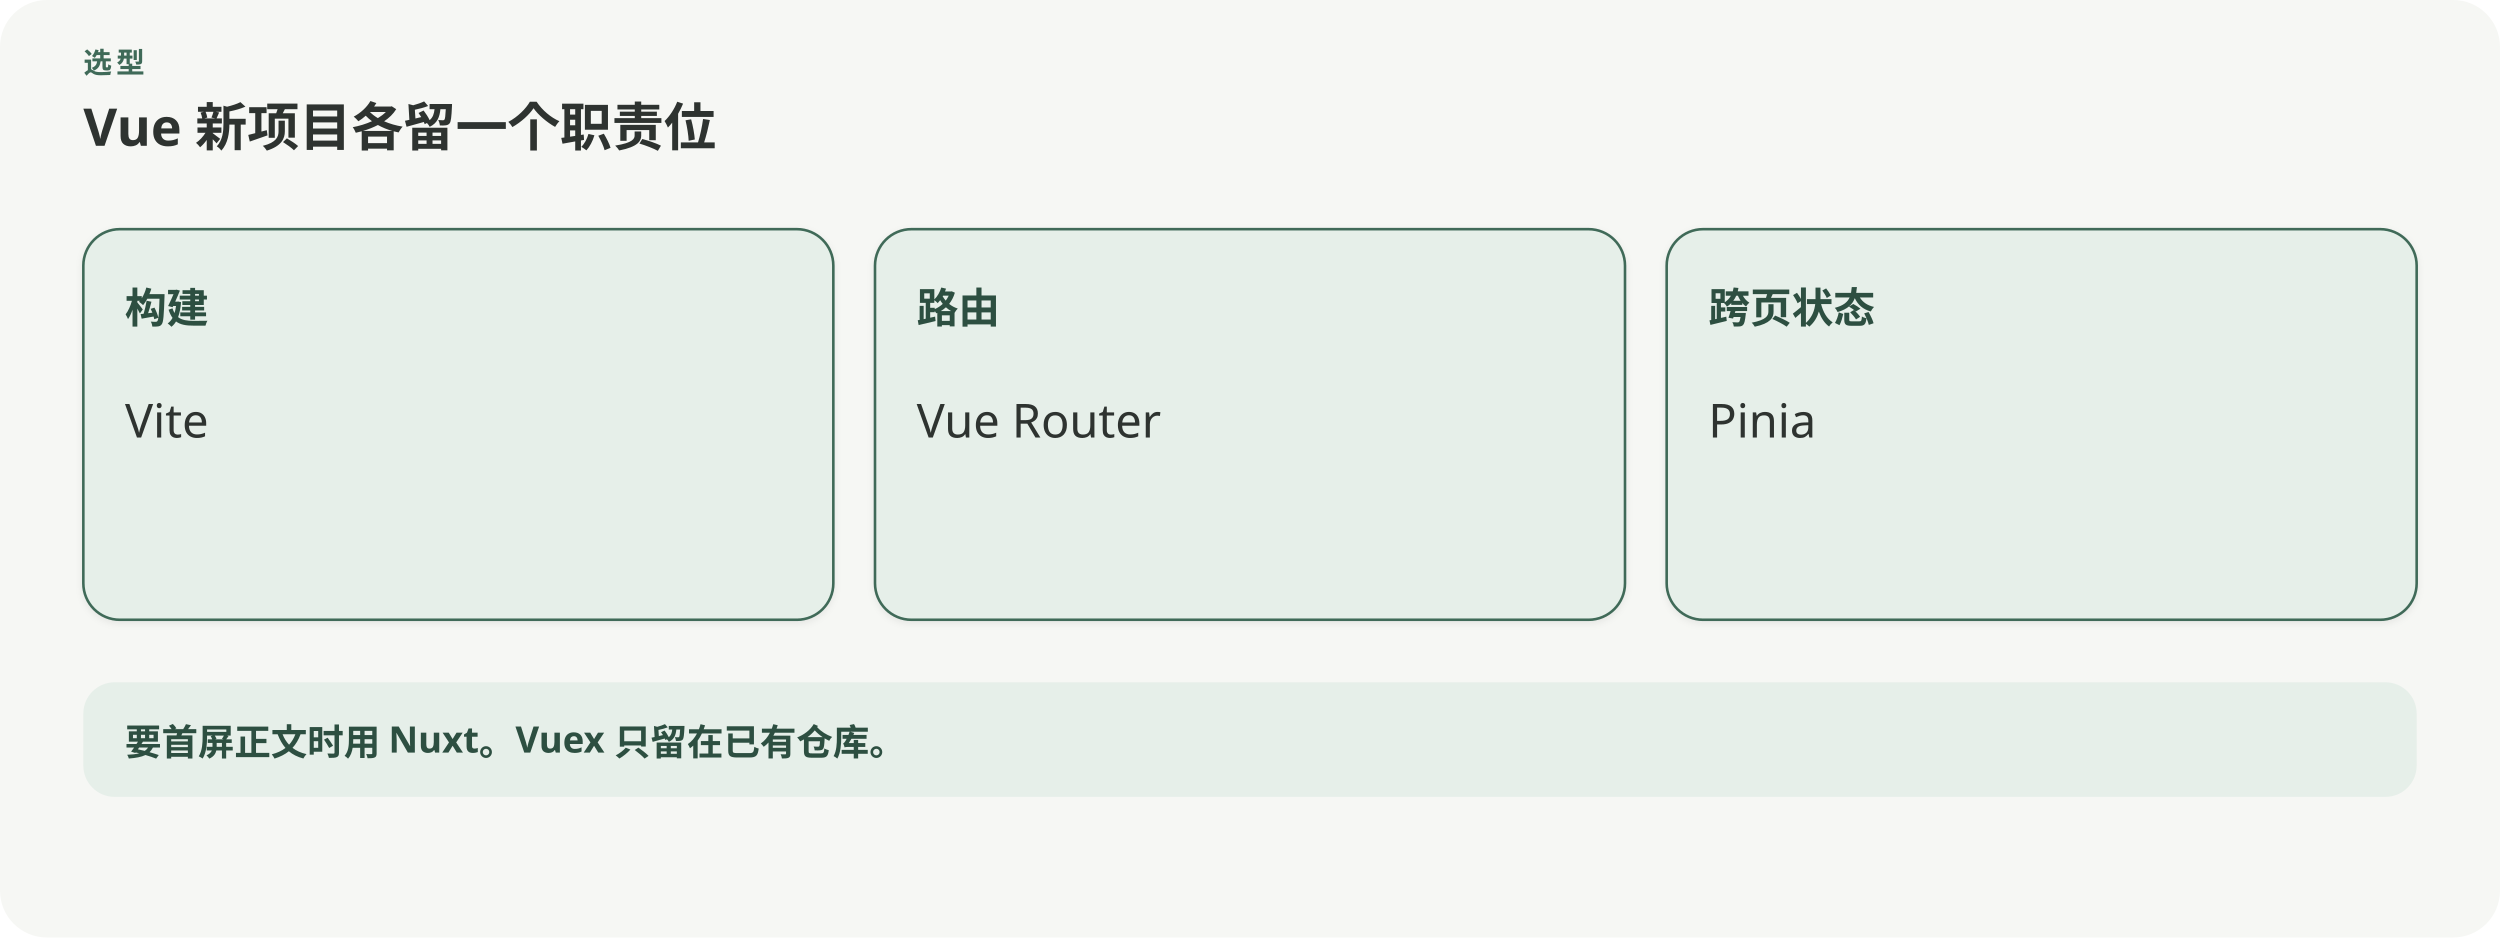
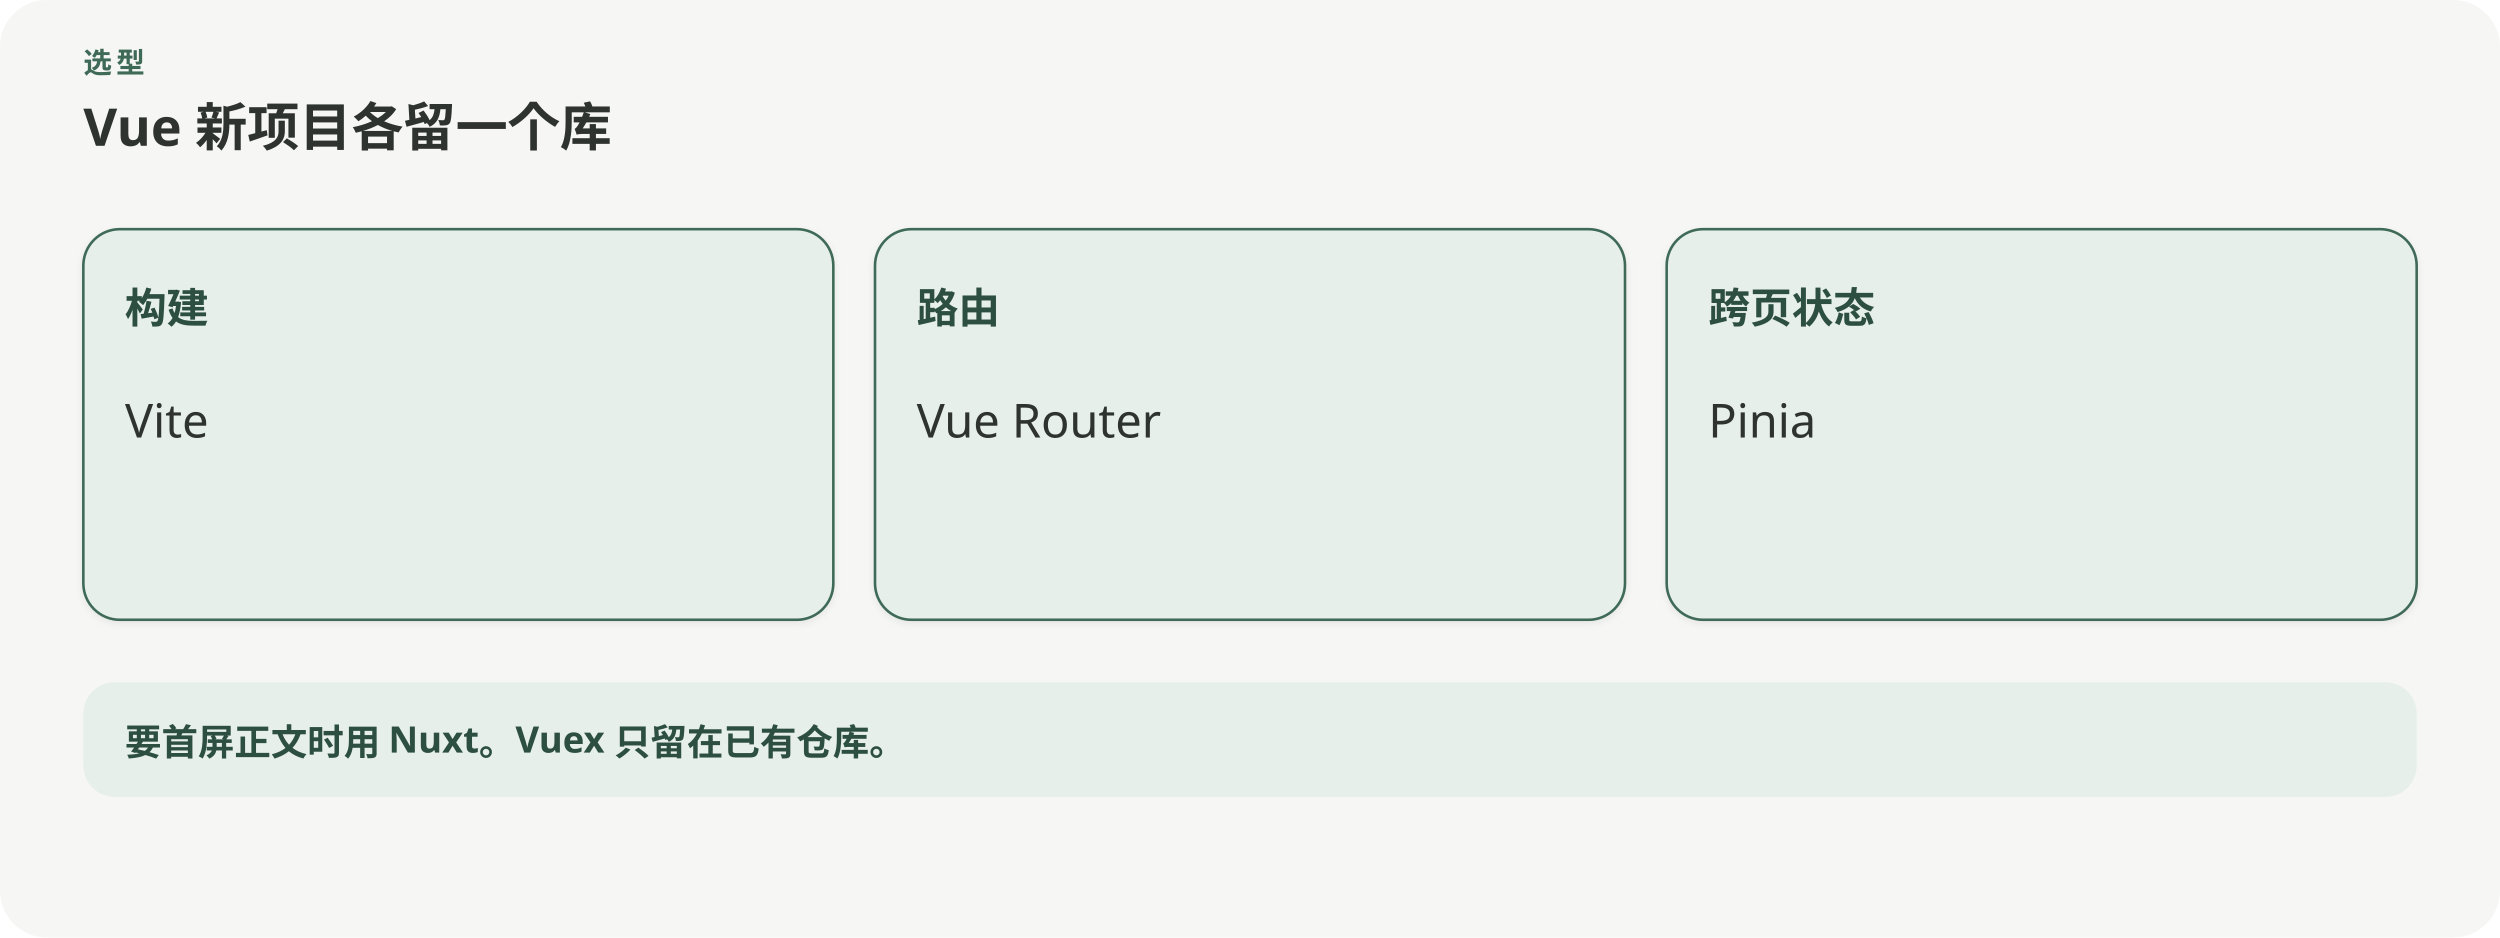
<svg xmlns="http://www.w3.org/2000/svg" viewBox="0 0 960 360" role="img" aria-labelledby="title desc">
  <defs>
    <filter id="soft" x="-6%" y="-8%" width="112%" height="124%">
      <feDropShadow dx="0" dy="1" stdDeviation="1.4" flood-color="#28302a" flood-opacity="0.07" />
    </filter>
  </defs>
  <rect width="960" height="360" rx="18" fill="#f6f7f4" />
  <text x="32" y="28" font-family="'IBM Plex Sans','Noto Sans SC','PingFang SC',sans-serif" font-size="11" font-weight="600" letter-spacing="1.6" fill="#3f6a58">选型</text>
-   <text x="32" y="56" font-family="'IBM Plex Sans','Noto Sans SC','PingFang SC',sans-serif" font-size="20" font-weight="600" fill="#2e3330">Vue 新项目各留一个职责位</text>
+   <text x="32" y="56" font-family="'IBM Plex Sans','Noto Sans SC','PingFang SC',sans-serif" font-size="20" font-weight="600" fill="#2e3330">Vue 新项目各留一个库</text>
  <rect x="32" y="88" width="288" height="150" rx="14" fill="#e6efe9" stroke="#3f6a58" filter="url(#soft)" />
  <text x="48" y="124" font-family="'IBM Plex Sans','Noto Sans SC','PingFang SC',sans-serif" font-size="16" font-weight="600" fill="#2d4f41" text-anchor="start">构建</text>
  <text x="48" y="168" font-family="'IBM Plex Sans','Noto Sans SC','PingFang SC',sans-serif" font-size="18" font-weight="400" fill="#2e3330" text-anchor="start">Vite</text>
  <rect x="336" y="88" width="288" height="150" rx="14" fill="#e6efe9" stroke="#3f6a58" filter="url(#soft)" />
  <text x="352" y="124" font-family="'IBM Plex Sans','Noto Sans SC','PingFang SC',sans-serif" font-size="16" font-weight="600" fill="#2d4f41" text-anchor="start">路由</text>
  <text x="352" y="168" font-family="'IBM Plex Sans','Noto Sans SC','PingFang SC',sans-serif" font-size="18" font-weight="400" fill="#2e3330" text-anchor="start">Vue Router</text>
  <rect x="640" y="88" width="288" height="150" rx="14" fill="#e6efe9" stroke="#3f6a58" filter="url(#soft)" />
  <text x="656" y="124" font-family="'IBM Plex Sans','Noto Sans SC','PingFang SC',sans-serif" font-size="16" font-weight="600" fill="#2d4f41" text-anchor="start">跨页状态</text>
  <text x="656" y="168" font-family="'IBM Plex Sans','Noto Sans SC','PingFang SC',sans-serif" font-size="18" font-weight="400" fill="#2e3330" text-anchor="start">Pinia</text>
  <rect x="32" y="262" width="896" height="44" rx="12" fill="#e6efe9" />
  <text x="48" y="290" font-family="'IBM Plex Sans','Noto Sans SC','PingFang SC',sans-serif" font-size="14" font-weight="600" fill="#2d4f41" text-anchor="start">要首屏正文时用 Nuxt。Vuex 只留在已有仓库。</text>
</svg>
